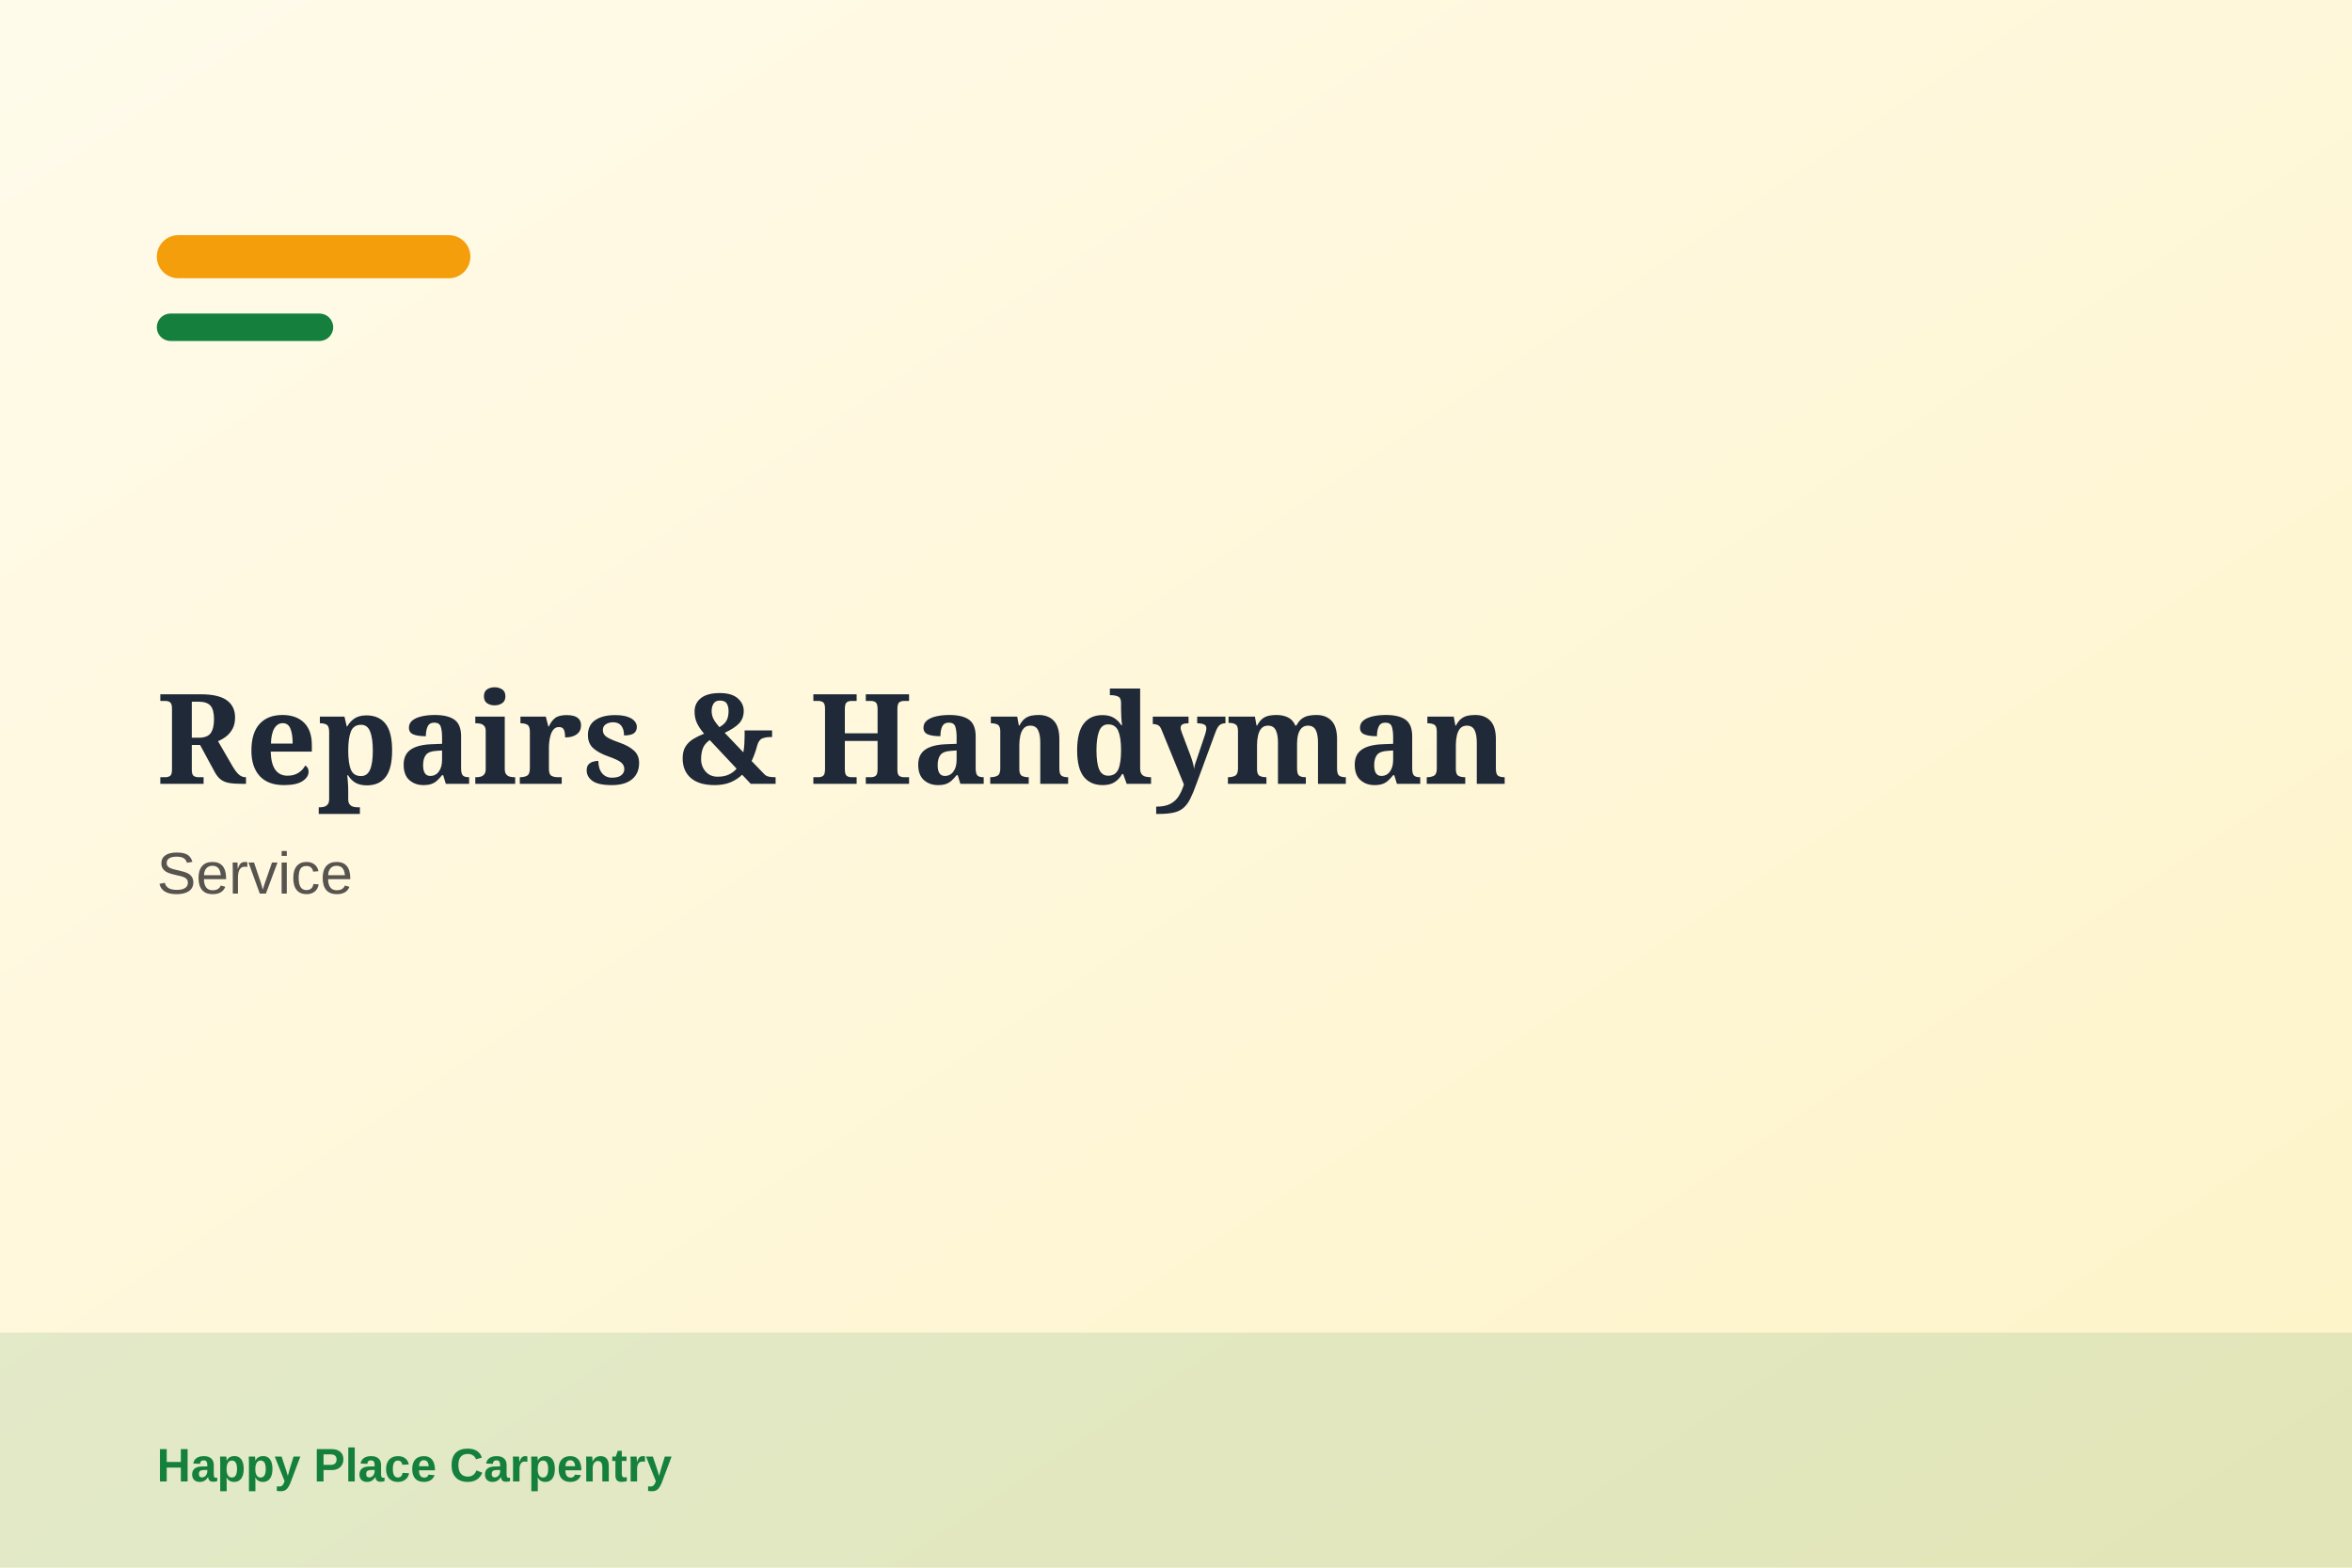
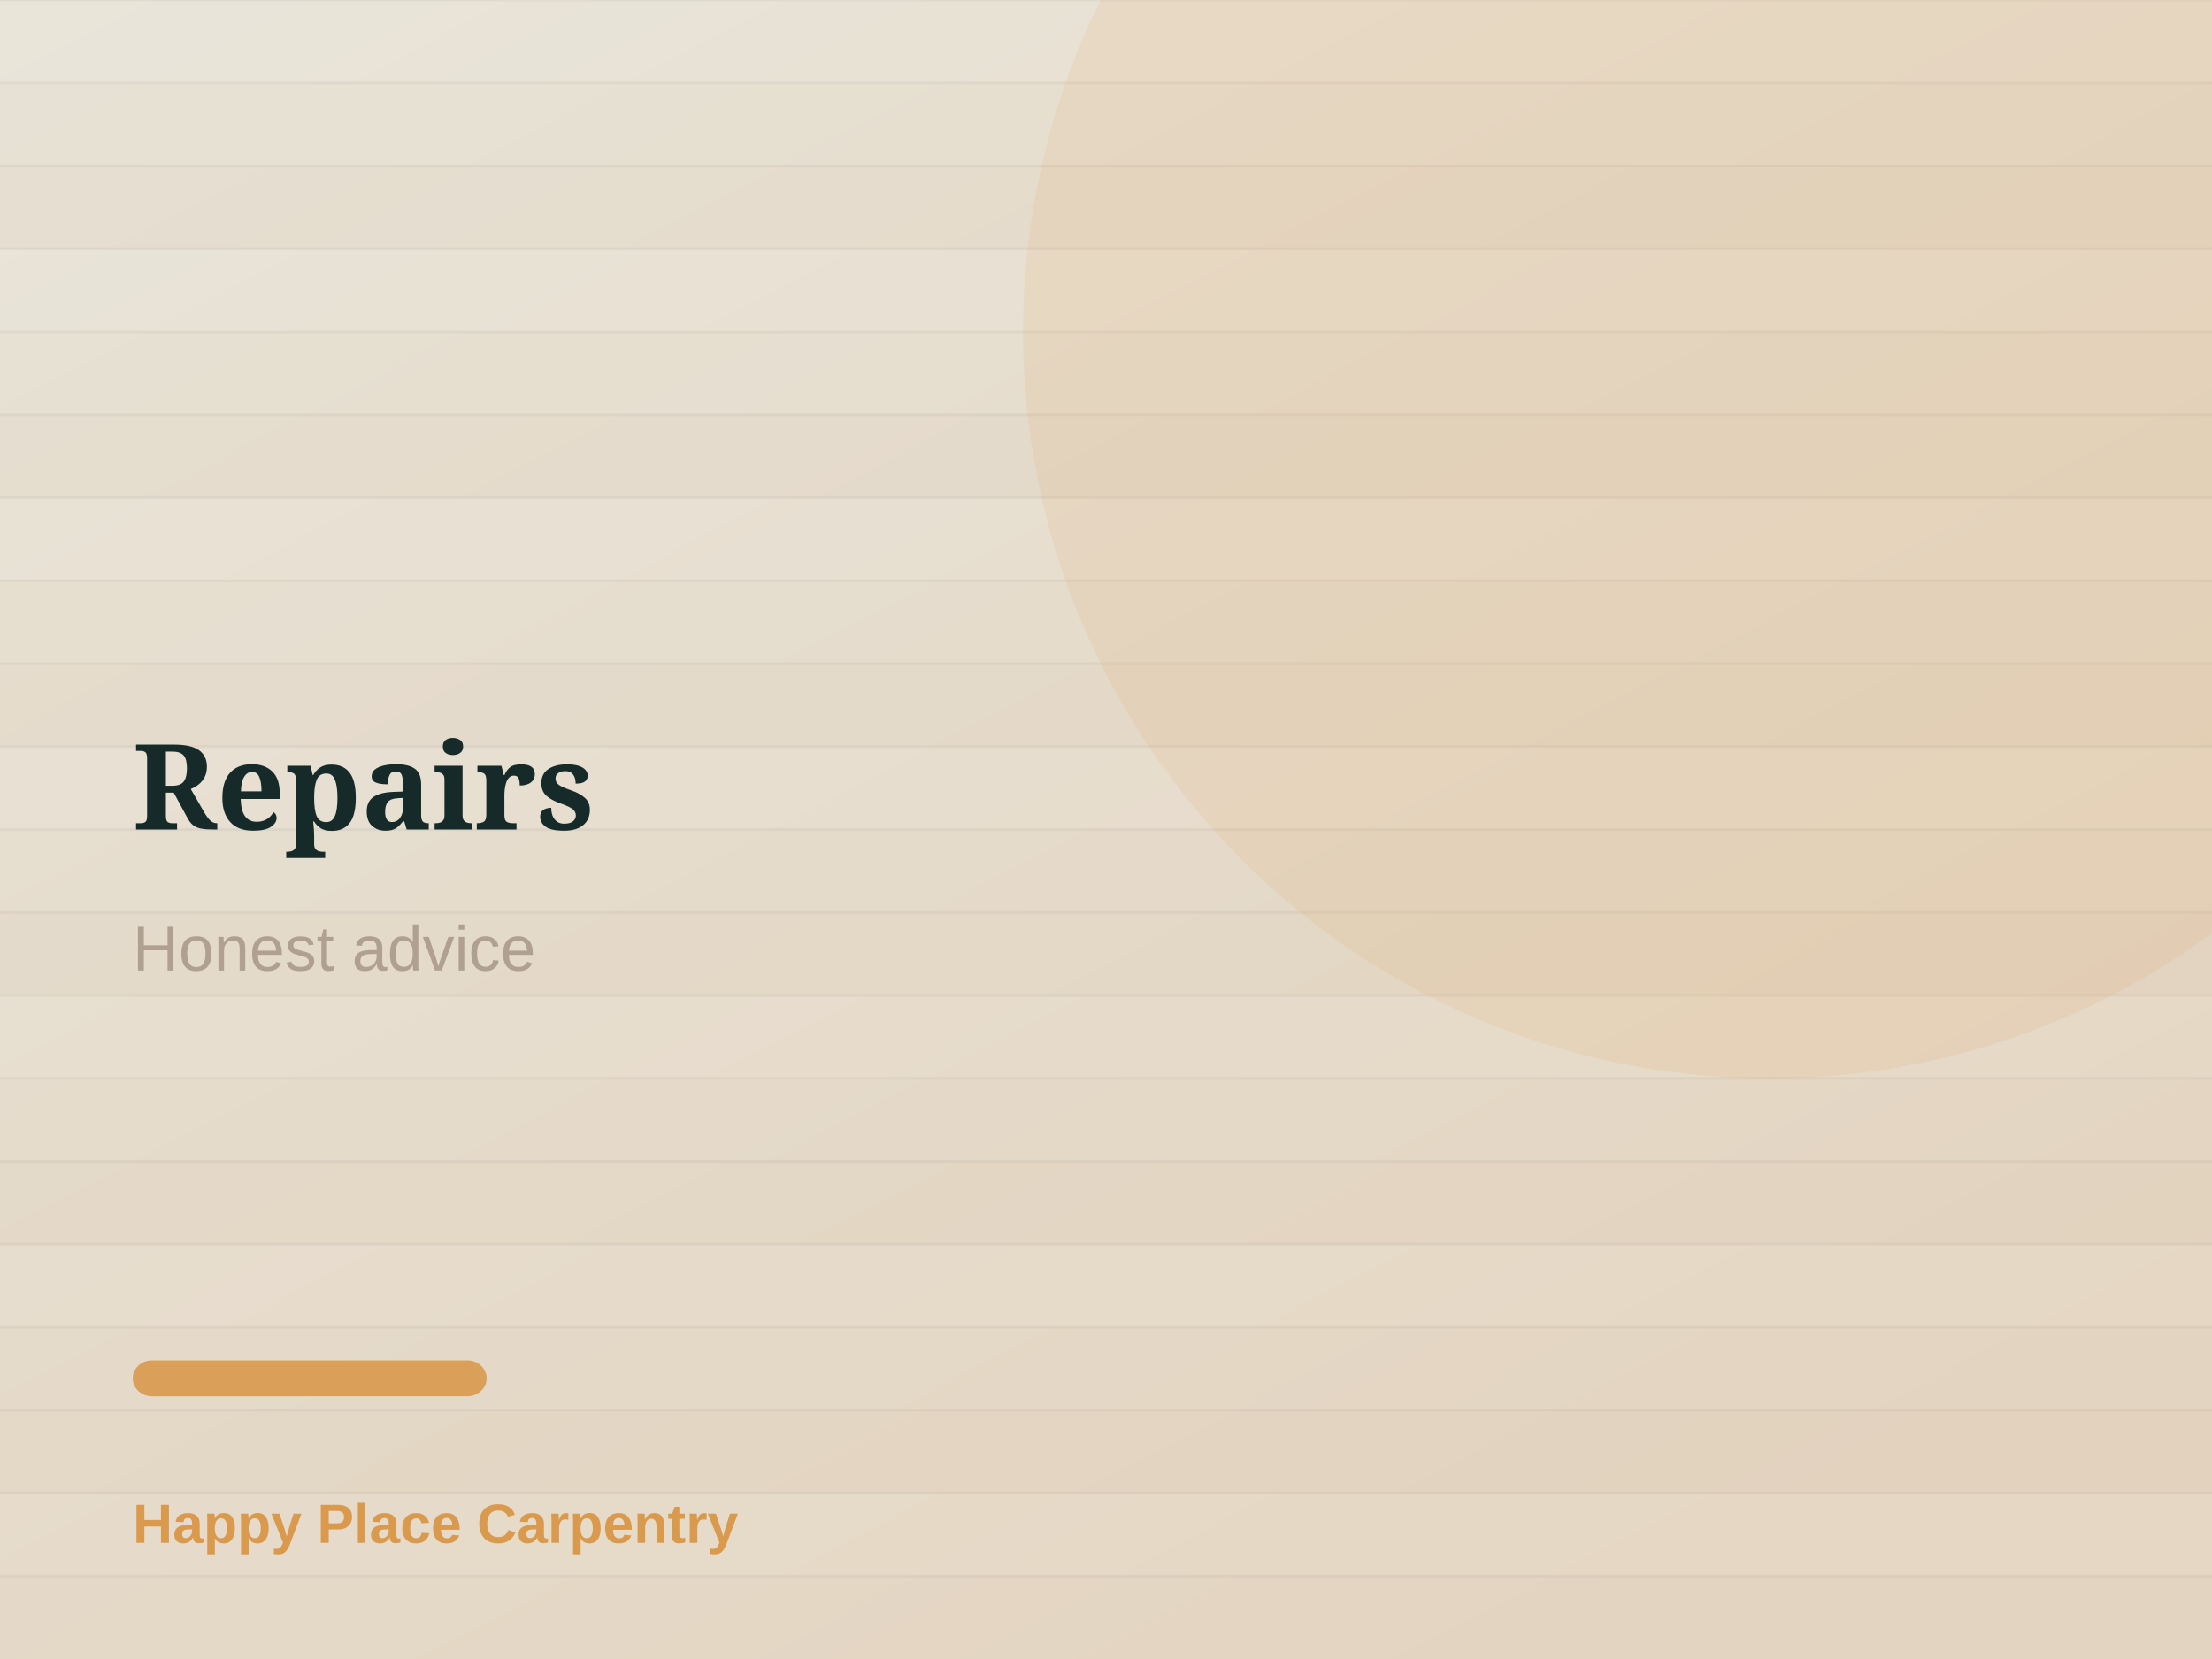
- <svg xmlns="http://www.w3.org/2000/svg" width="1200" height="800" viewBox="0 0 1200 800" role="img" aria-label="Repairs &amp; Handyman">
+ <svg xmlns="http://www.w3.org/2000/svg" width="800" height="600" viewBox="0 0 800 600" role="img" aria-label="Repairs">
  <defs>
-     <linearGradient id="g" x1="0" y1="0" x2="1" y2="1">
-       <stop offset="0" stop-color="#fffbeb" />
-       <stop offset="1" stop-color="#fef3c7" />
+     <linearGradient id="g" x1="0" y1="0" x2="0.7" y2="1">
+       <stop offset="0" stop-color="#EDEAE0" />
+       <stop offset="1" stop-color="#E9DBC9" />
    </linearGradient>
  </defs>
-   <rect width="1200" height="800" fill="url(#g)" />
-   <rect x="0" y="680" width="1200" height="120" fill="#15803d" opacity="0.12" />
-   <rect x="80" y="120" width="160" height="22" rx="11" fill="#f59e0b" />
-   <rect x="80" y="160" width="90" height="14" rx="7" fill="#15803d" />
-   <text x="80" y="400" font-family="Georgia, serif" font-size="64" font-weight="700" fill="#1f2937">Repairs &amp; Handyman</text>
-   <text x="80" y="456" font-family="Arial, sans-serif" font-size="30" fill="#57534e">Service</text>
-   <text x="80" y="756" font-family="Arial, sans-serif" font-size="24" fill="#15803d" font-weight="700">Happy Place Carpentry</text>
+   <rect width="800" height="600" fill="url(#g)" />
+   <rect x="0" y="0" width="800" height="30" fill="#9c7a52" opacity="0.05" />
+   <line x1="0" y1="0" x2="800" y2="0" stroke="#000" stroke-opacity="0.04" />
+   <rect x="0" y="30" width="800" height="30" fill="#9c7a52" opacity="0.07" />
+   <line x1="0" y1="30" x2="800" y2="30" stroke="#000" stroke-opacity="0.04" />
+   <rect x="0" y="60" width="800" height="30" fill="#9c7a52" opacity="0.09" />
+   <line x1="0" y1="60" x2="800" y2="60" stroke="#000" stroke-opacity="0.04" />
+   <rect x="0" y="90" width="800" height="30" fill="#9c7a52" opacity="0.05" />
+   <line x1="0" y1="90" x2="800" y2="90" stroke="#000" stroke-opacity="0.04" />
+   <rect x="0" y="120" width="800" height="30" fill="#9c7a52" opacity="0.07" />
+   <line x1="0" y1="120" x2="800" y2="120" stroke="#000" stroke-opacity="0.04" />
+   <rect x="0" y="150" width="800" height="30" fill="#9c7a52" opacity="0.09" />
+   <line x1="0" y1="150" x2="800" y2="150" stroke="#000" stroke-opacity="0.04" />
+   <rect x="0" y="180" width="800" height="30" fill="#9c7a52" opacity="0.05" />
+   <line x1="0" y1="180" x2="800" y2="180" stroke="#000" stroke-opacity="0.04" />
+   <rect x="0" y="210" width="800" height="30" fill="#9c7a52" opacity="0.07" />
+   <line x1="0" y1="210" x2="800" y2="210" stroke="#000" stroke-opacity="0.04" />
+   <rect x="0" y="240" width="800" height="30" fill="#9c7a52" opacity="0.09" />
+   <line x1="0" y1="240" x2="800" y2="240" stroke="#000" stroke-opacity="0.04" />
+   <rect x="0" y="270" width="800" height="30" fill="#9c7a52" opacity="0.05" />
+   <line x1="0" y1="270" x2="800" y2="270" stroke="#000" stroke-opacity="0.04" />
+   <rect x="0" y="300" width="800" height="30" fill="#9c7a52" opacity="0.07" />
+   <line x1="0" y1="300" x2="800" y2="300" stroke="#000" stroke-opacity="0.04" />
+   <rect x="0" y="330" width="800" height="30" fill="#9c7a52" opacity="0.09" />
+   <line x1="0" y1="330" x2="800" y2="330" stroke="#000" stroke-opacity="0.04" />
+   <rect x="0" y="360" width="800" height="30" fill="#9c7a52" opacity="0.05" />
+   <line x1="0" y1="360" x2="800" y2="360" stroke="#000" stroke-opacity="0.04" />
+   <rect x="0" y="390" width="800" height="30" fill="#9c7a52" opacity="0.07" />
+   <line x1="0" y1="390" x2="800" y2="390" stroke="#000" stroke-opacity="0.04" />
+   <rect x="0" y="420" width="800" height="30" fill="#9c7a52" opacity="0.09" />
+   <line x1="0" y1="420" x2="800" y2="420" stroke="#000" stroke-opacity="0.04" />
+   <rect x="0" y="450" width="800" height="30" fill="#9c7a52" opacity="0.05" />
+   <line x1="0" y1="450" x2="800" y2="450" stroke="#000" stroke-opacity="0.04" />
+   <rect x="0" y="480" width="800" height="30" fill="#9c7a52" opacity="0.07" />
+   <line x1="0" y1="480" x2="800" y2="480" stroke="#000" stroke-opacity="0.04" />
+   <rect x="0" y="510" width="800" height="30" fill="#9c7a52" opacity="0.09" />
+   <line x1="0" y1="510" x2="800" y2="510" stroke="#000" stroke-opacity="0.04" />
+   <rect x="0" y="540" width="800" height="30" fill="#9c7a52" opacity="0.05" />
+   <line x1="0" y1="540" x2="800" y2="540" stroke="#000" stroke-opacity="0.04" />
+   <rect x="0" y="570" width="800" height="30" fill="#9c7a52" opacity="0.07" />
+   <line x1="0" y1="570" x2="800" y2="570" stroke="#000" stroke-opacity="0.04" />
+   <circle cx="640" cy="120" r="270" fill="#d99a4e" opacity="0.12" />
+   <rect x="48" y="492" width="128" height="13" rx="7" fill="#d99a4e" opacity="0.9" />
+   <text x="48" y="300" font-family="Georgia, serif" font-size="43" font-weight="700" fill="#162b29">Repairs</text>
+   <text x="48" y="351" font-family="Arial, sans-serif" font-size="23" fill="#B0A092">Honest advice</text>
+   <text x="48" y="558" font-family="Arial, sans-serif" font-size="20" fill="#d99a4e" font-weight="700">Happy Place Carpentry</text>
</svg>
